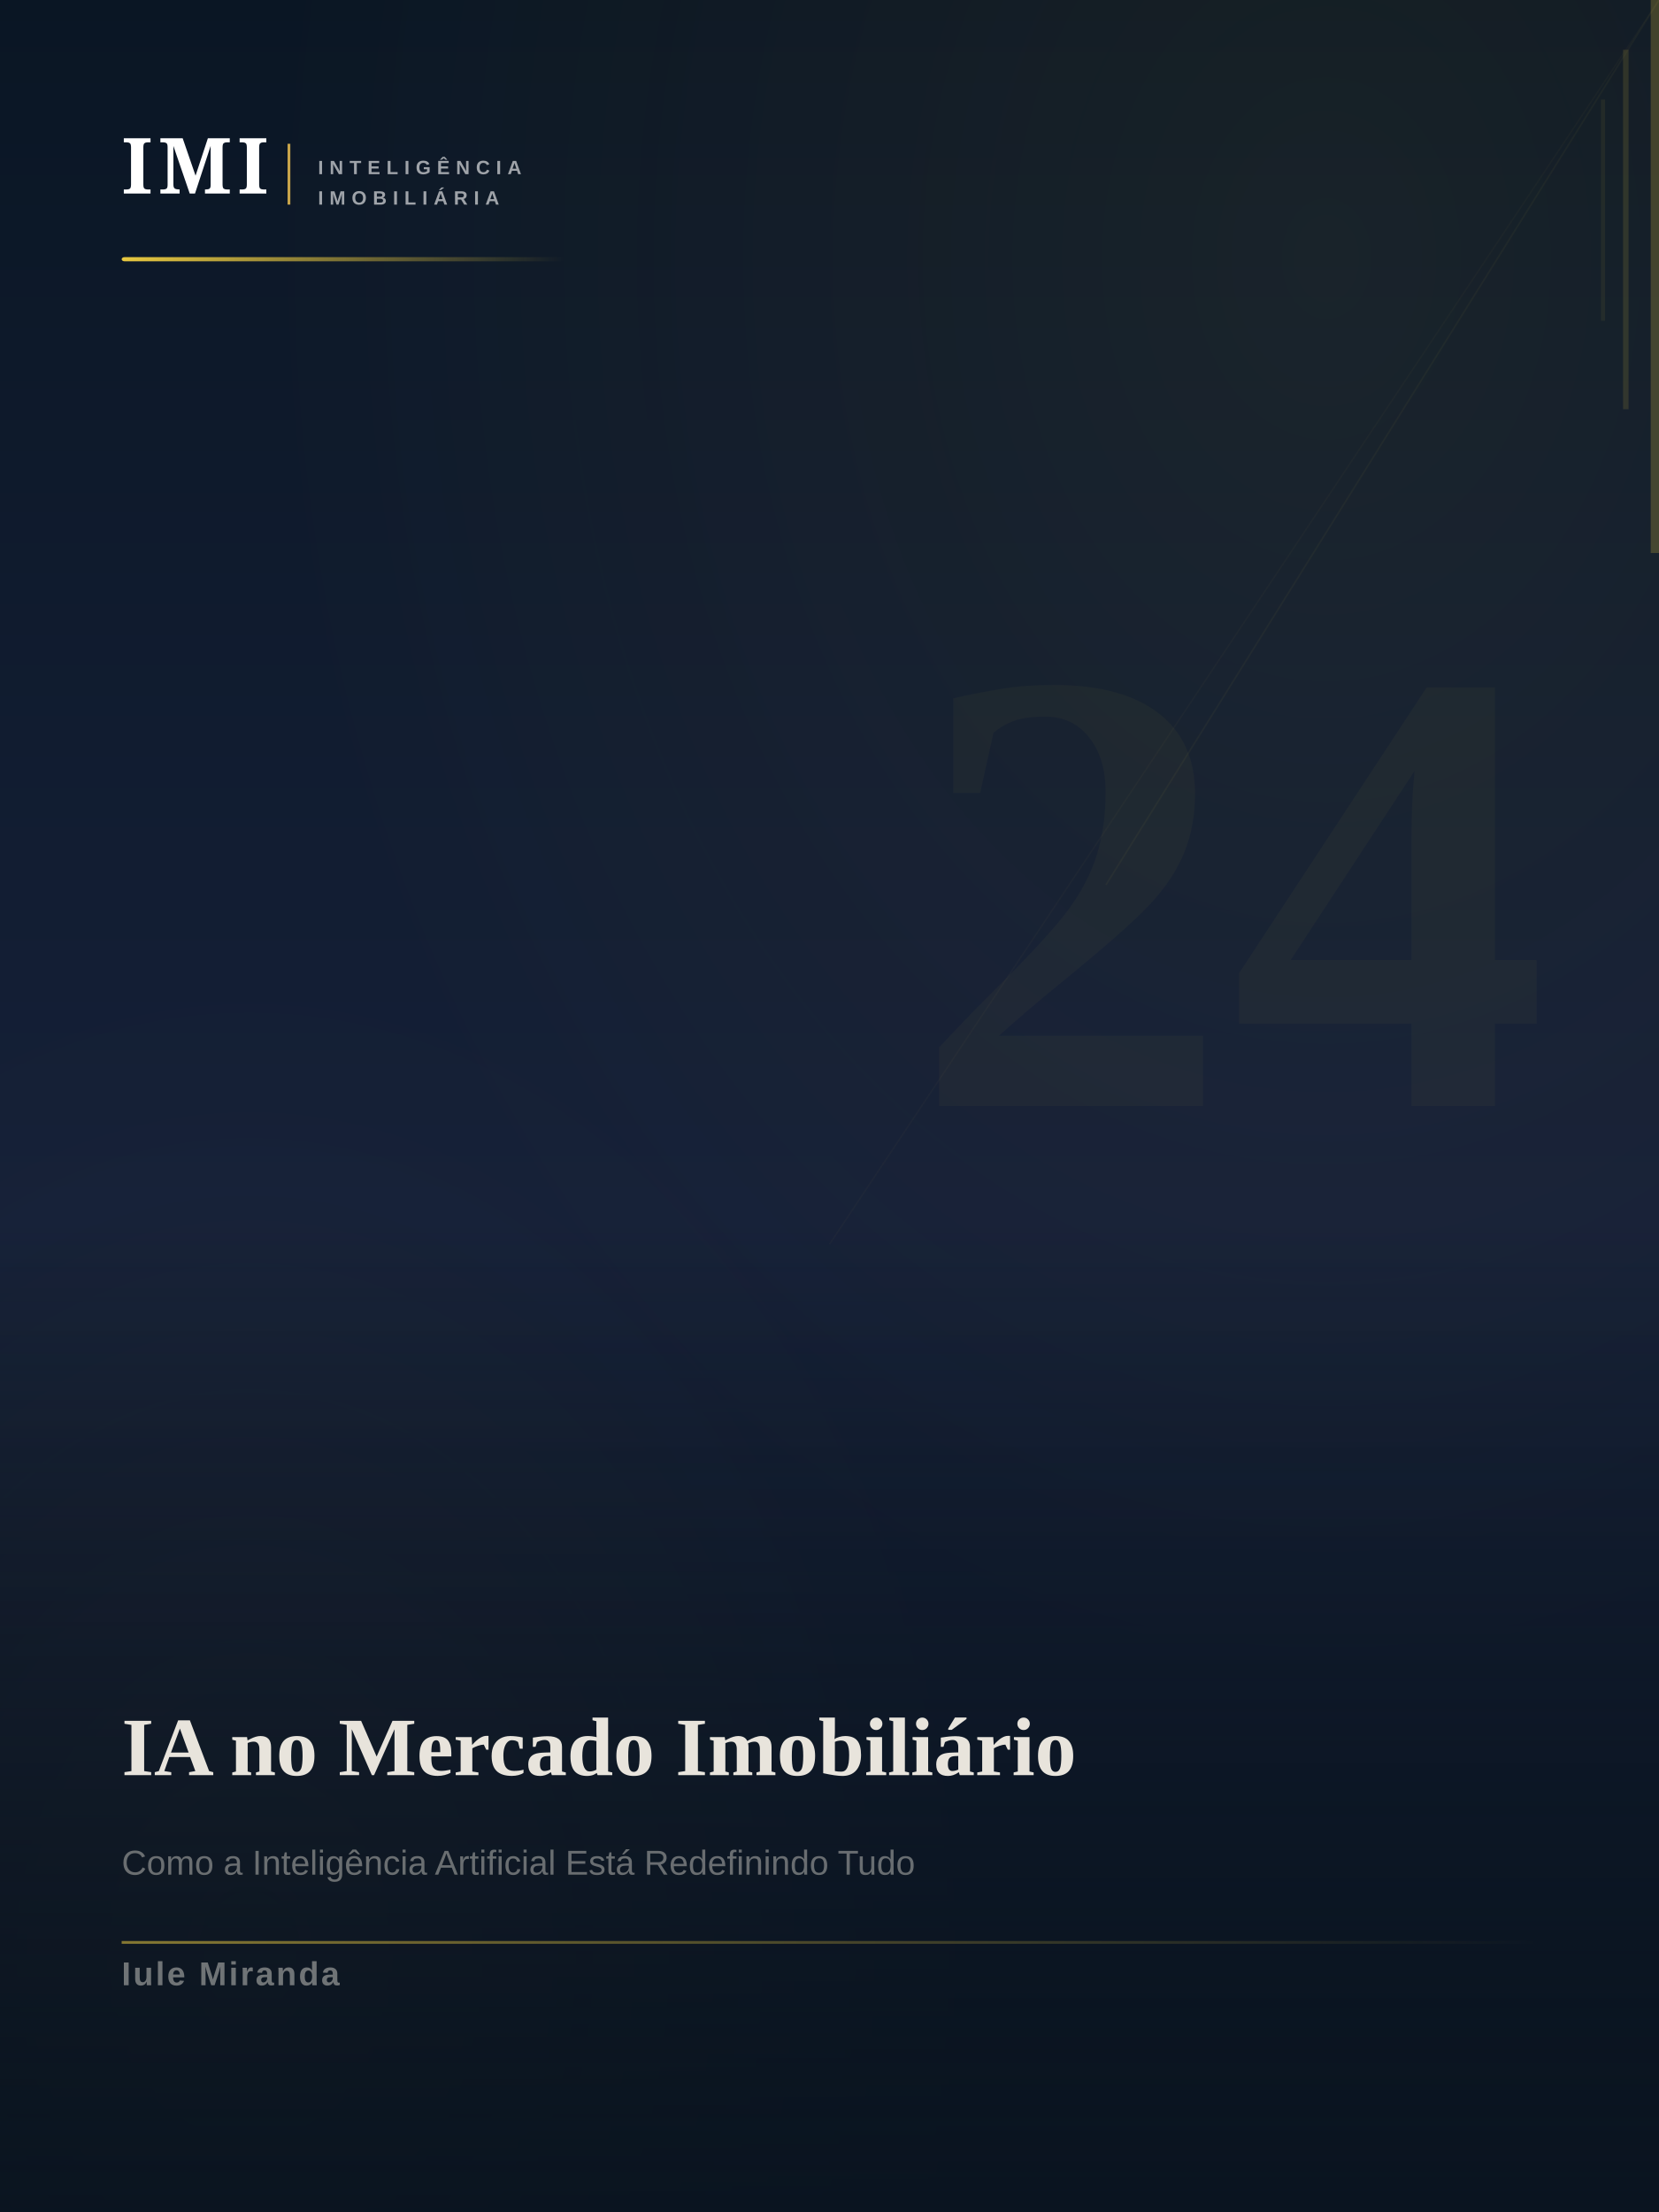
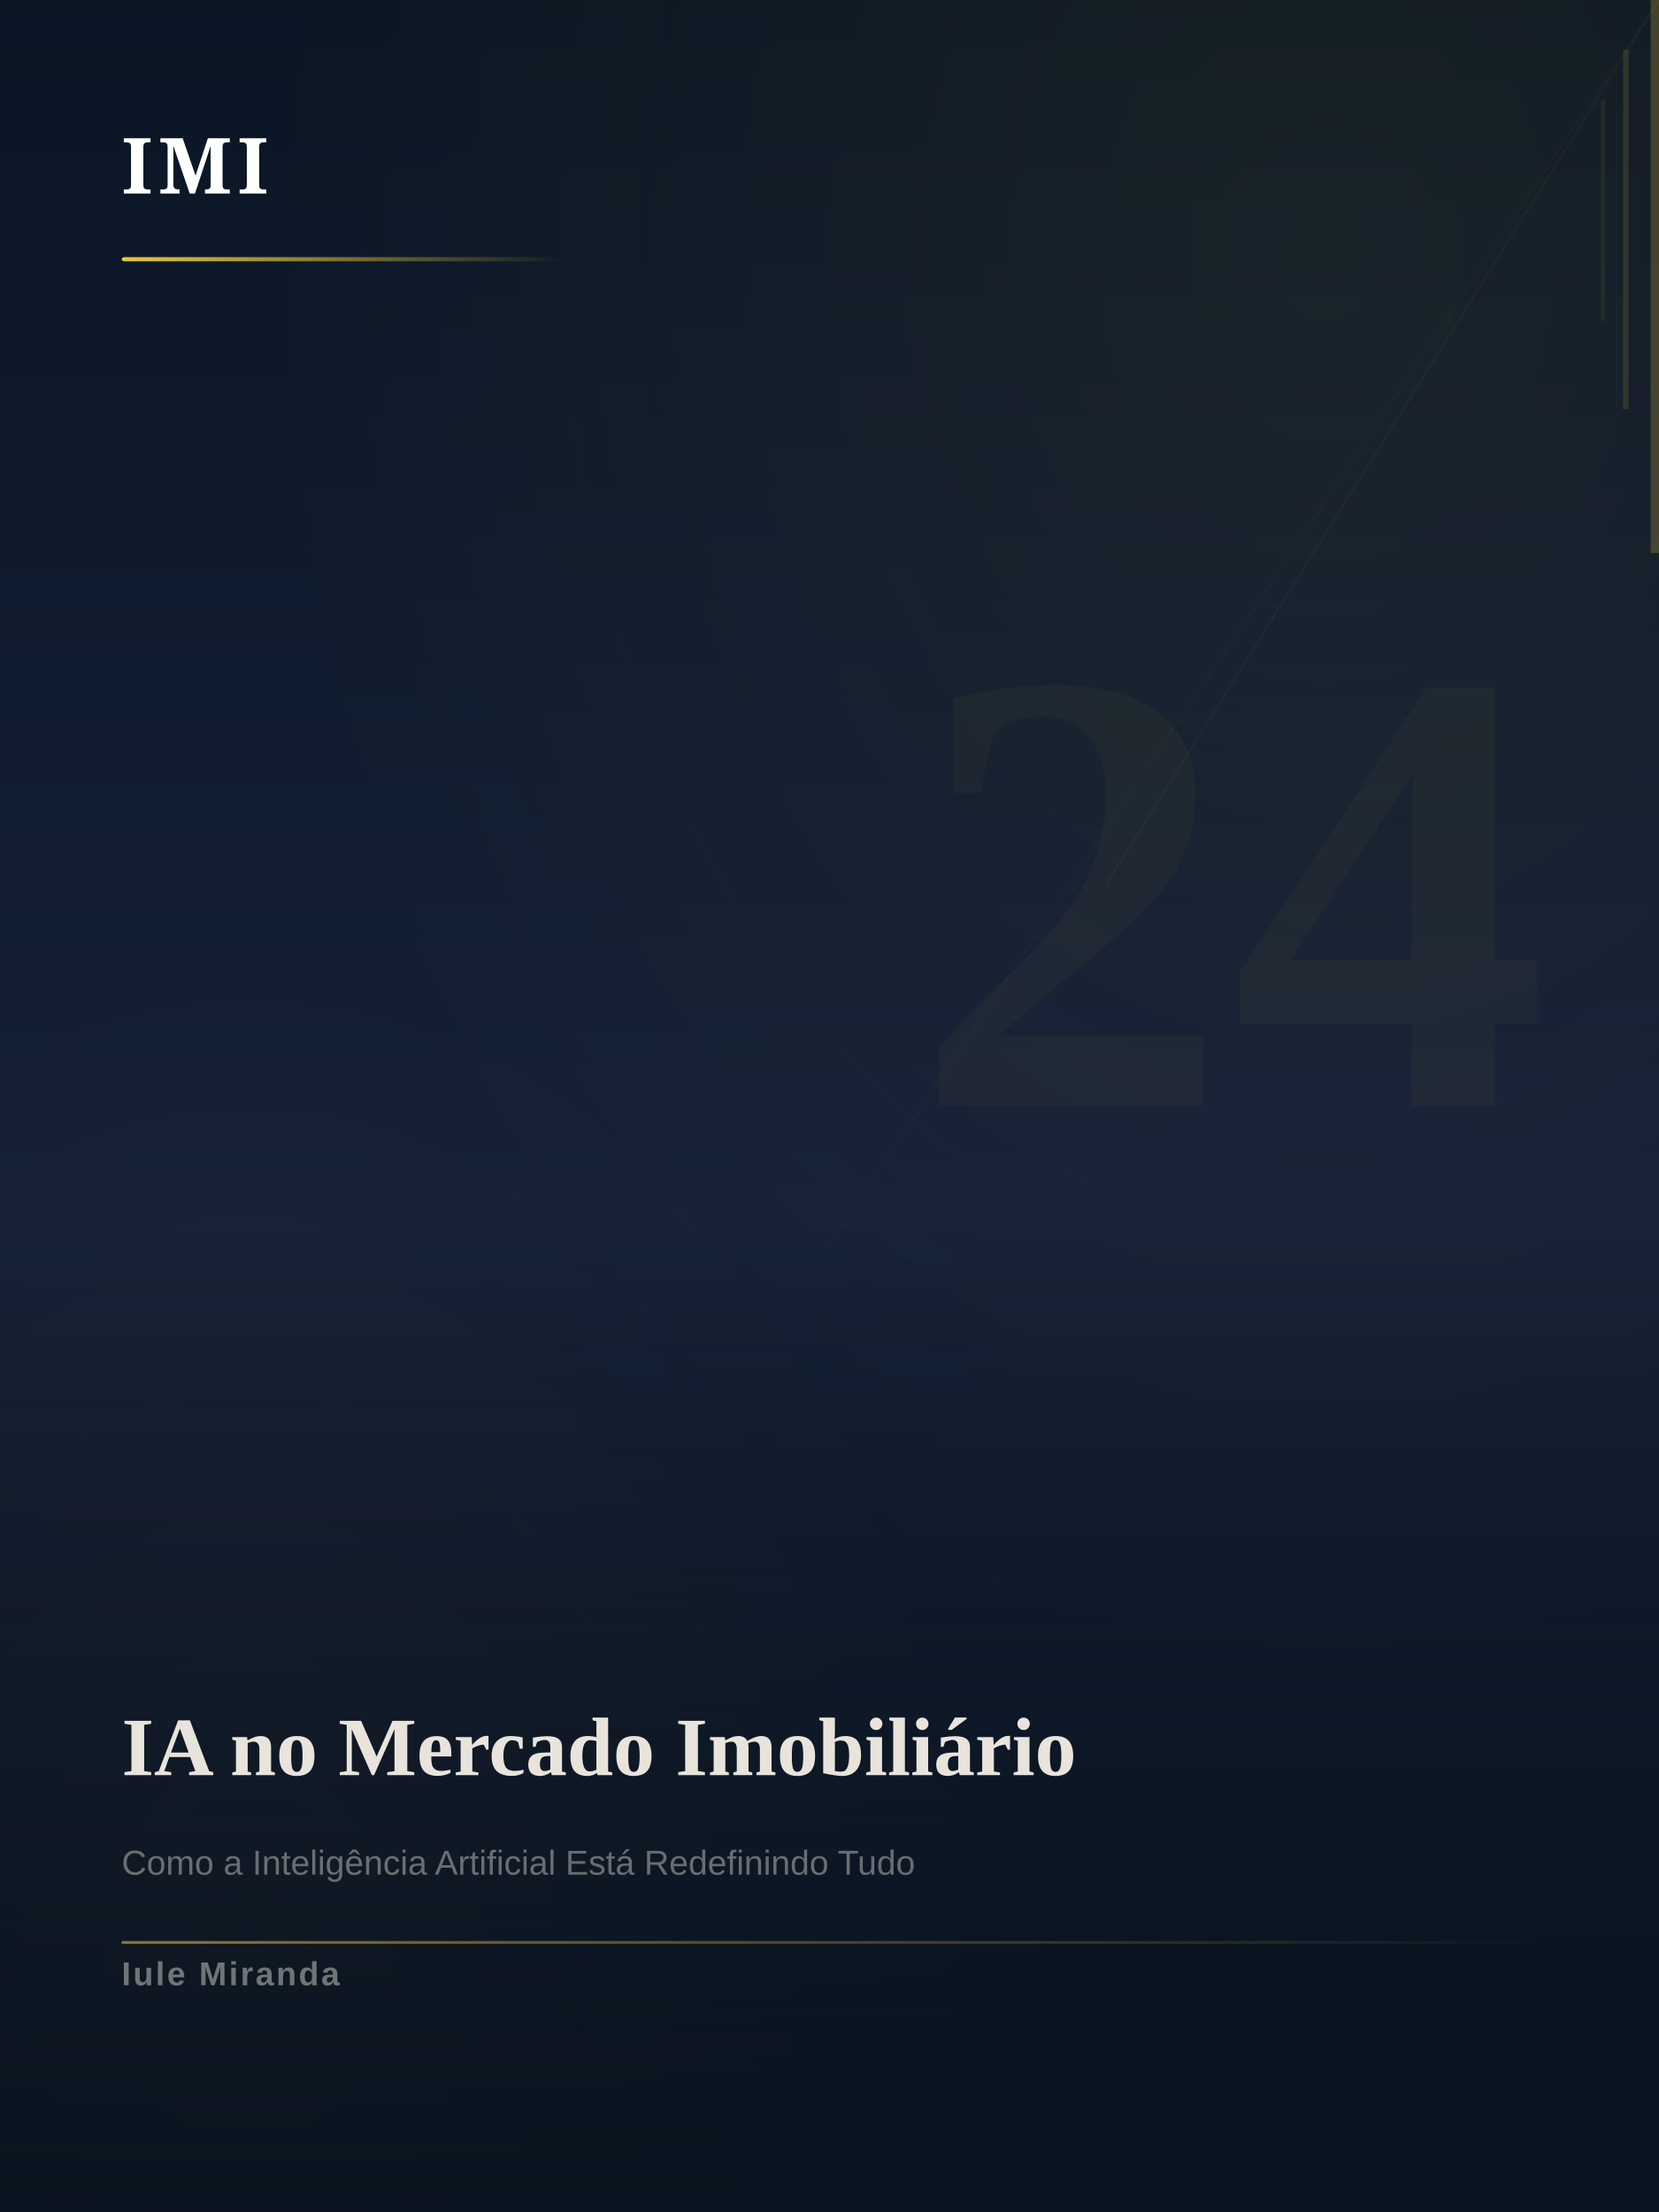
<svg xmlns="http://www.w3.org/2000/svg" width="600" height="800" viewBox="0 0 600 800">
  <defs>
    <linearGradient id="bg_livro_24_ia_no_mercado_imobiliario" x1="0" y1="0" x2="0" y2="1">
      <stop offset="0%" stop-color="#0A1624" />
      <stop offset="55%" stop-color="#152038" />
      <stop offset="100%" stop-color="#0A1420" />
    </linearGradient>
    <linearGradient id="acc_livro_24_ia_no_mercado_imobiliario" x1="0" y1="0" x2="1" y2="0">
      <stop offset="0%" stop-color="#E8C840" />
      <stop offset="100%" stop-color="#E8C840" stop-opacity="0" />
    </linearGradient>
    <linearGradient id="fade_livro_24_ia_no_mercado_imobiliario" x1="0" y1="0.55" x2="0" y2="1">
      <stop offset="0%" stop-color="#0A1420" stop-opacity="0" />
      <stop offset="100%" stop-color="#0A1420" stop-opacity="0.92" />
    </linearGradient>
    <radialGradient id="glow_livro_24_ia_no_mercado_imobiliario" cx="80%" cy="12%" r="65%">
      <stop offset="0%" stop-color="#E8C840" stop-opacity="0.06" />
      <stop offset="100%" stop-color="#E8C840" stop-opacity="0" />
    </radialGradient>
    <radialGradient id="glow2_livro_24_ia_no_mercado_imobiliario" cx="15%" cy="88%" r="45%">
      <stop offset="0%" stop-color="#E8C840" stop-opacity="0.04" />
      <stop offset="100%" stop-color="#E8C840" stop-opacity="0" />
    </radialGradient>
  </defs>
  <rect width="600" height="800" fill="url(#bg_livro_24_ia_no_mercado_imobiliario)" />
  <rect width="600" height="800" fill="url(#glow_livro_24_ia_no_mercado_imobiliario)" />
  <rect width="600" height="800" fill="url(#glow2_livro_24_ia_no_mercado_imobiliario)" />
  <rect x="597" y="0" width="3" height="200" fill="#E8C840" opacity="0.22" />
  <rect x="587" y="18" width="2" height="130" fill="#E8C840" opacity="0.13" />
  <rect x="579" y="36" width="1.5" height="80" fill="#E8C840" opacity="0.07" />
  <line x1="600" y1="0" x2="400" y2="320" stroke="#E8C840" stroke-width="0.6" opacity="0.04" />
  <line x1="600" y1="0" x2="300" y2="450" stroke="#E8C840" stroke-width="0.5" opacity="0.03" />
  <text x="560" y="400" font-family="Georgia, 'Times New Roman', serif" font-size="230" font-weight="700" fill="#E8C840" opacity="0.038" text-anchor="end" dominant-baseline="auto">24</text>
  <text x="44" y="70" font-family="'Playfair Display', 'Cormorant Garamond', Georgia, serif" font-size="28" font-weight="700" fill="#FFFFFF" letter-spacing="2" xml:space="preserve">IMI</text>
-   <rect x="104" y="52" width="1" height="22" fill="#C8A44A" />
-   <text x="115" y="63" font-family="'Geist Sans', Arial, Helvetica, sans-serif" font-size="7" font-weight="600" fill="#FFFFFF" fill-opacity="0.60" letter-spacing="2.2" xml:space="preserve">INTELIGÊNCIA</text>
-   <text x="115" y="74" font-family="'Geist Sans', Arial, Helvetica, sans-serif" font-size="7" font-weight="600" fill="#FFFFFF" fill-opacity="0.60" letter-spacing="2.2" xml:space="preserve">IMOBILIÁRIA</text>
  <rect x="44" y="93" width="160" height="1.5" fill="url(#acc_livro_24_ia_no_mercado_imobiliario)" rx="1" />
  <rect width="600" height="800" fill="url(#fade_livro_24_ia_no_mercado_imobiliario)" />
  <text x="44" y="642" font-family="Georgia, 'Times New Roman', serif" font-size="30" font-weight="700" fill="#E8E4DC" xml:space="preserve">IA no Mercado Imobiliário</text>
  <text x="44" y="678" font-family="Arial, Helvetica, sans-serif" font-size="12.5" fill="#E8E4DC" fill-opacity="0.42" xml:space="preserve">Como a Inteligência Artificial Está Redefinindo Tudo</text>
  <rect x="44" y="702" width="512" height="1" fill="url(#acc_livro_24_ia_no_mercado_imobiliario)" opacity="0.55" />
  <text x="44" y="718" font-family="Arial, Helvetica, sans-serif" font-size="12" font-weight="600" fill="#E8E4DC" fill-opacity="0.45" letter-spacing="0.8" xml:space="preserve">Iule Miranda</text>
</svg>
